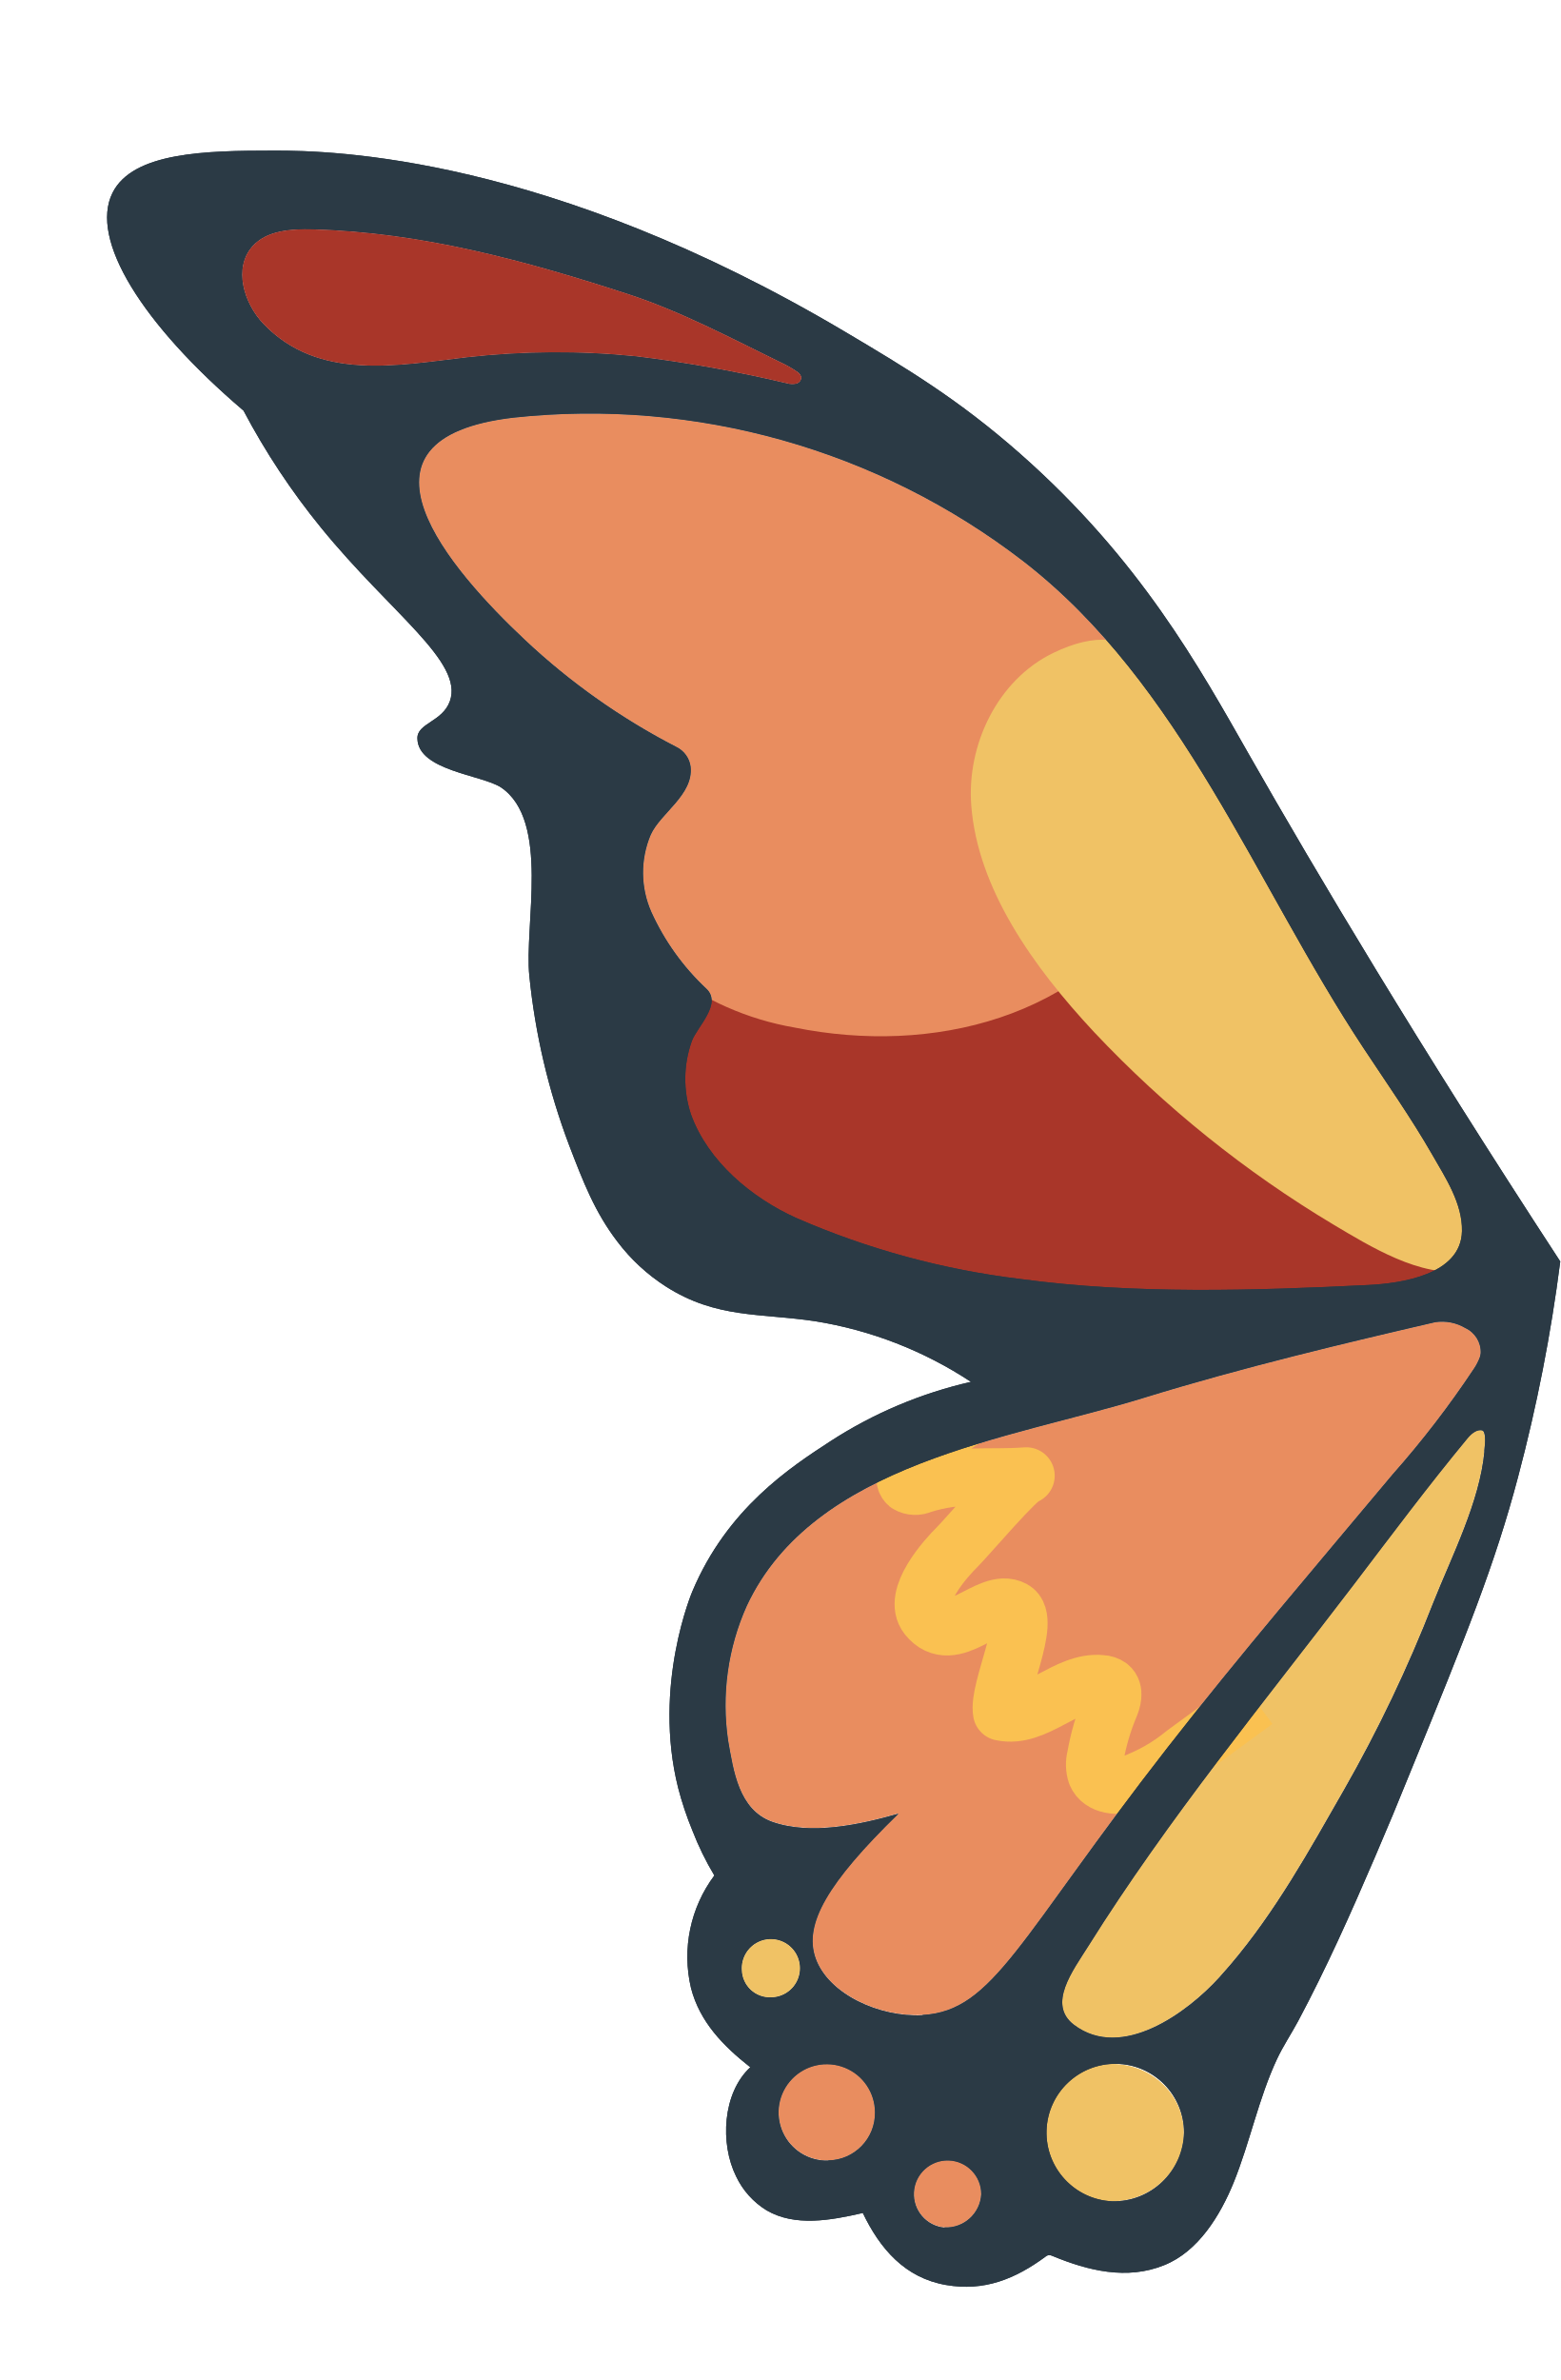
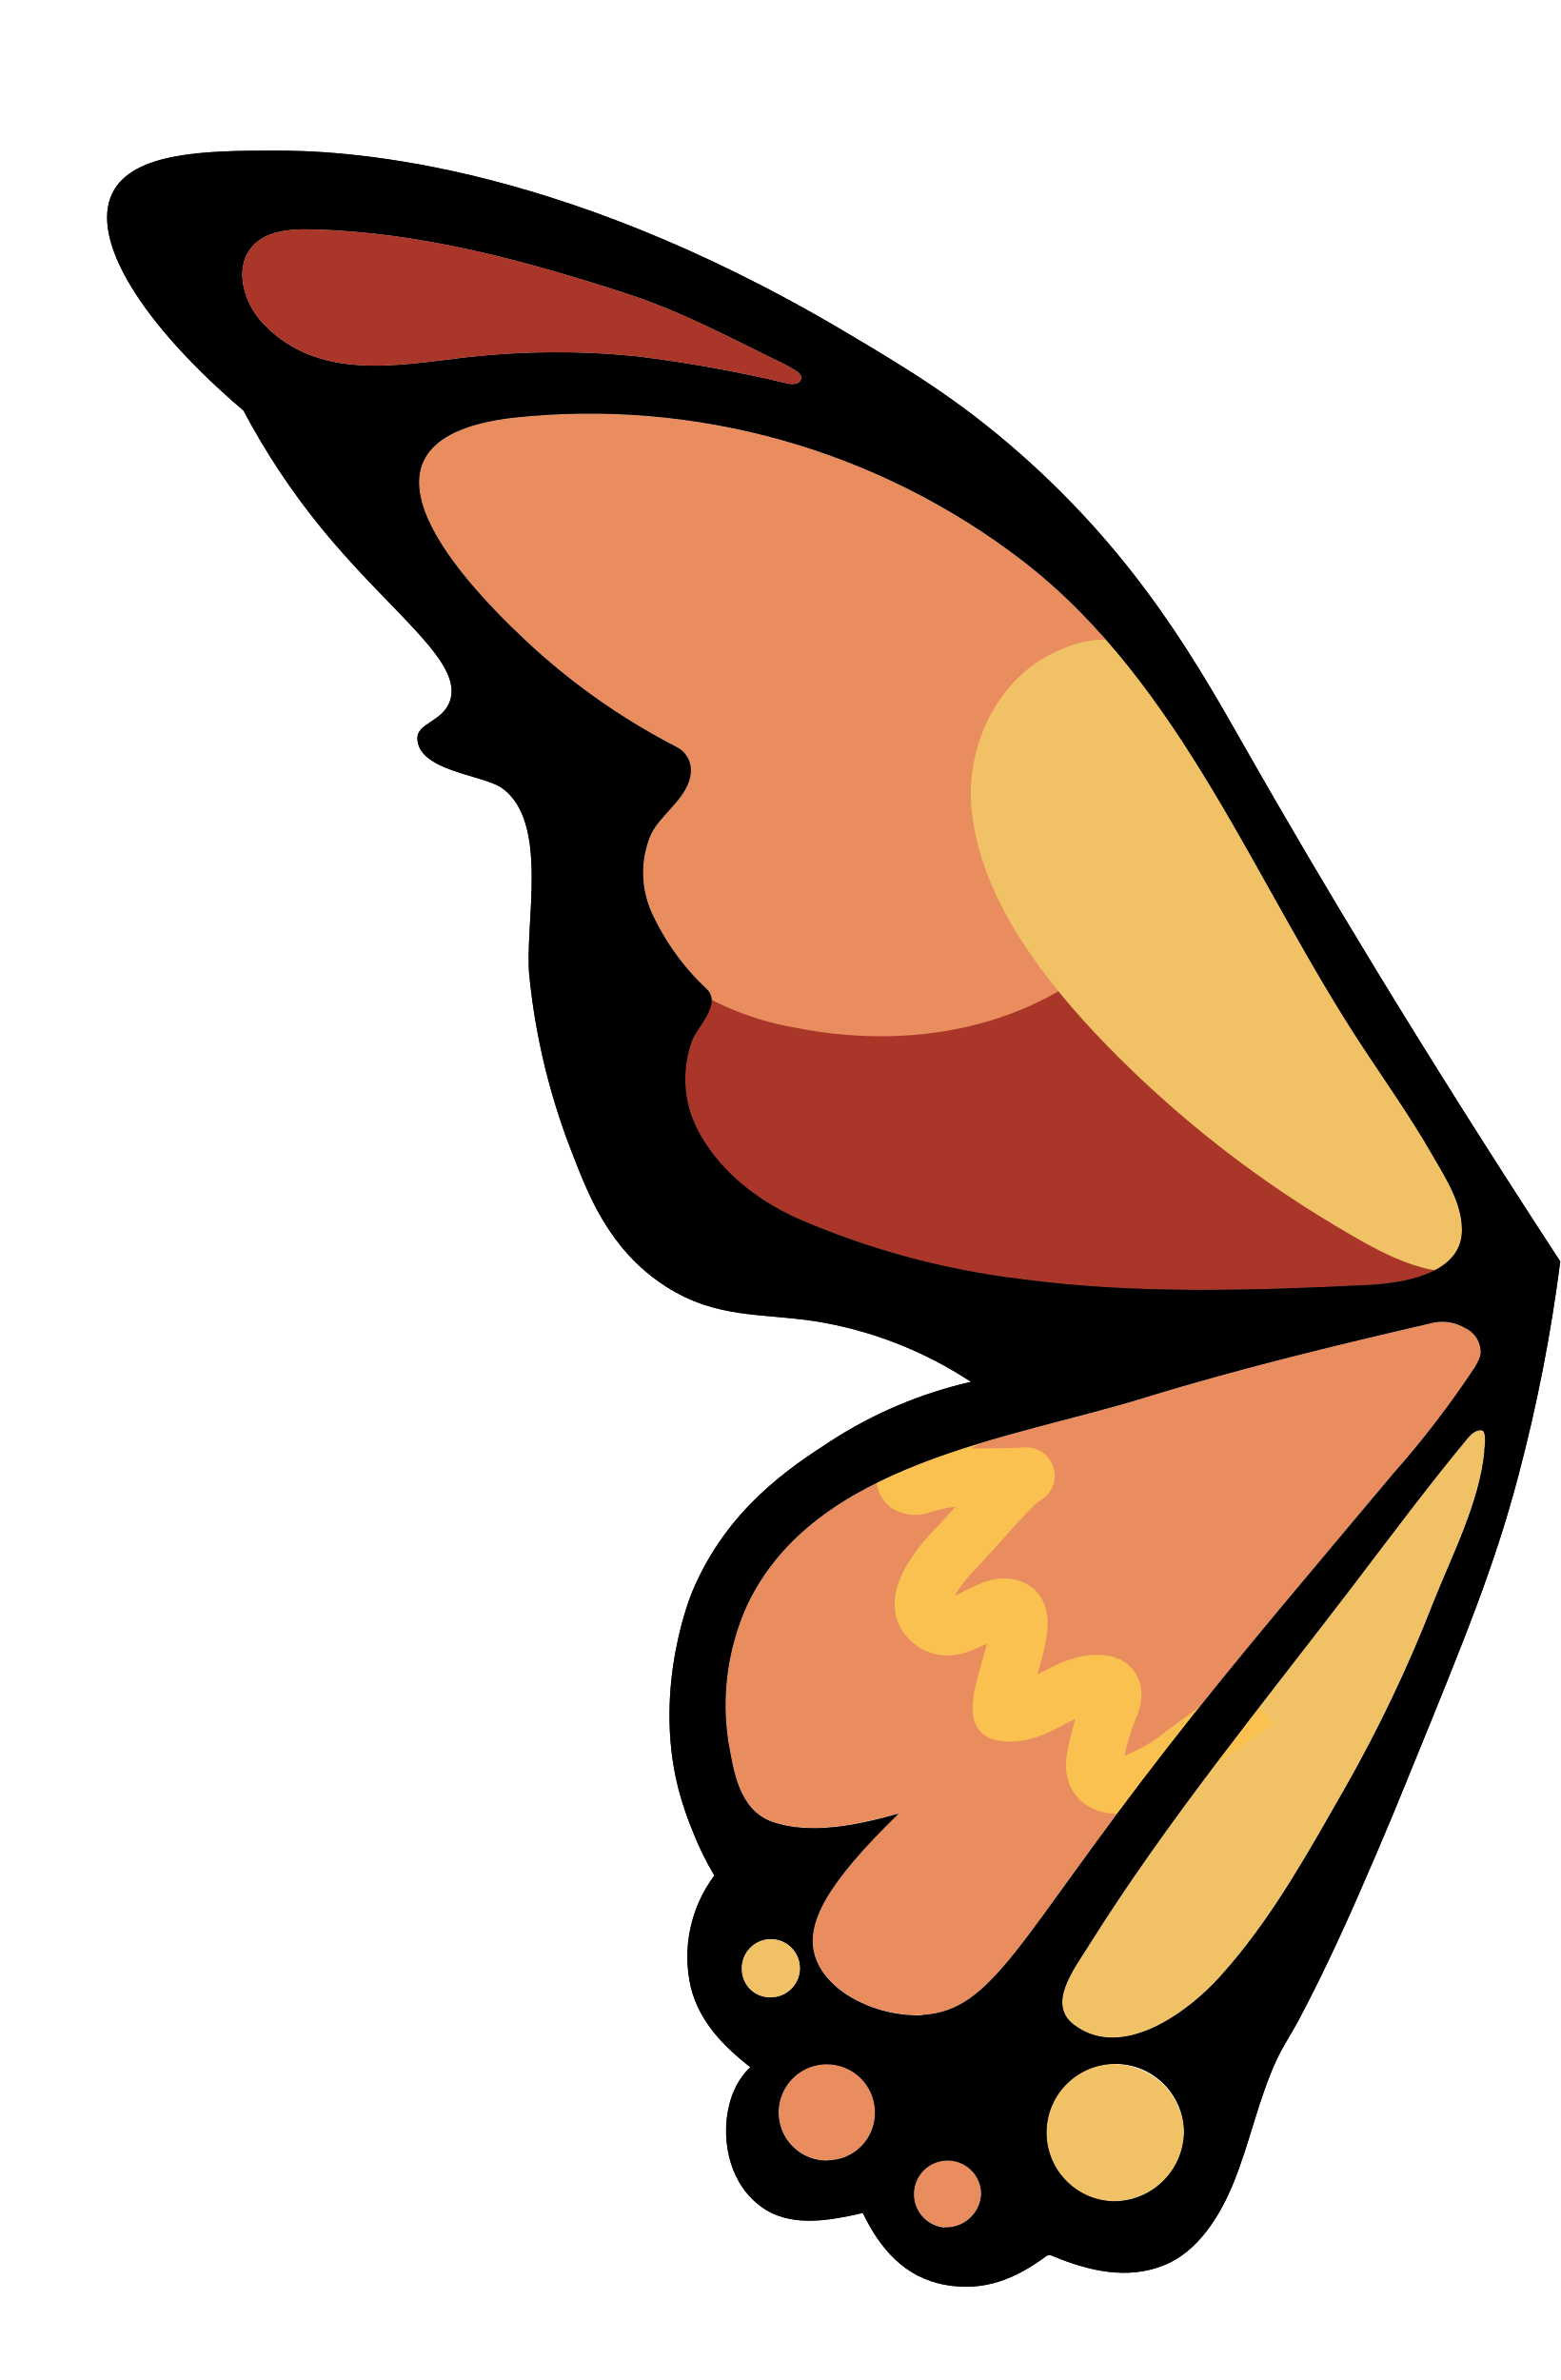
<svg xmlns="http://www.w3.org/2000/svg" viewBox="0 0 192.25 293.14">
  <g id="Layer_2" data-name="Layer 2">
    <g id="Layer_1-2" data-name="Layer 1">
      <path d="M102.05,266.09a5.94,5.94,0,1,1,5.74-5.94A5.84,5.84,0,0,1,102.05,266.09Z" fill="#e98d5f" />
      <path d="M116.35,274.35a4.15,4.15,0,1,1,4.53-4.13A4.34,4.34,0,0,1,116.35,274.35Z" fill="#e98d5f" />
      <ellipse cx="136.98" cy="262.67" rx="8.86" ry="8.46" fill="#f0c265" />
      <path d="M98.06,150c-5.45-2.47-10.84-6.93-12.94-12.75a13.87,13.87,0,0,1,.1-9c.61-1.73,3.8-4.61,1.79-6.48a29.78,29.78,0,0,1-6.77-9.44,12,12,0,0,1-.08-9.51c1.2-2.67,5.27-4.91,4.92-8.36A3.15,3.15,0,0,0,83.32,92,82.28,82.28,0,0,1,64.69,78.84C55.5,70.21,41.3,54,63.26,51.44a87.56,87.56,0,0,1,62.81,17.69c19.54,15.13,28.51,39.72,41.93,60,2.86,4.33,5.85,8.58,8.44,13.09,1.62,2.83,3.73,6,3.66,9.41-.1,5.39-7.5,6.44-11.52,6.64-14.1.69-28.8,1.16-42.81-.73A98.6,98.6,0,0,1,98.06,150Z" fill="#e98d5f" />
      <path d="M142.88,109.85c-9.51,15.61-28.07,20.13-45,16.71a35.61,35.61,0,0,1-15.84-7,26.64,26.64,0,0,1-6.82-8.63c1.3,2.61-1.77,11-2,14.16a18.49,18.49,0,0,0,4,13.33,58.24,58.24,0,0,0,19.87,16.51,104.54,104.54,0,0,0,58.29,9.67c7-.87,14.07-2.51,20.35-5.81,3.34-1.75,6.79-4.67,6.53-8.43-.15-2-1.39-4.16-.47-6L153.29,95.6c-2.76-4.71-5.93-10-6.63-2.2C146.11,99.46,146.21,104.37,142.88,109.85Z" fill="#a93629" />
      <path d="M149.56,91.76l-.4-.62c-5.23-8-8.83-15.85-19.43-10.71-6.87,3.34-10.65,11.33-10.08,18.77.78,10.21,7.55,19.8,15.13,27.92a137.47,137.47,0,0,0,29.52,23.73c4.35,2.58,10.8,6.61,16.17,5.63,9.44-1.72,3.08-10.13-.88-14.38-3.1-3.33-5.2-7.44-7.31-11.47Q161.81,110.68,149.56,91.76Z" fill="#f0c265" />
      <path d="M182.85,178.75c-.59,6.25-4,12.86-6.31,18.67a172.9,172.9,0,0,1-11,23.06c-4.24,7.42-8.43,15-14,21.54-.44.52-.89,1-1.35,1.54-3.89,4.29-12,10.31-17.91,5.83-3.32-2.52-.13-6.67,1.78-9.71,9.75-15.57,21.55-29.9,32.69-44.51,4.62-6.07,9.15-12.14,14-18,.67-.82,1.31-1.1,1.79-1S183,177.54,182.85,178.75Z" fill="#f0c265" />
      <path d="M113.66,248.18c-5.31.29-11.65-2.59-13.2-7.06-1.44-4.15,1.45-9.22,10.22-17.76-4.69,1.33-10.77,2.69-15.56,1-4.13-1.49-4.76-6.29-5.42-10A29.89,29.89,0,0,1,92,197.78c8.25-17.63,32.39-20.52,48.88-25.6,12.16-3.76,25.09-6.82,35.92-9.33a5.62,5.62,0,0,1,3.73.73,3.26,3.26,0,0,1,1.88,3.07,2.66,2.66,0,0,1-.1.49,6.51,6.51,0,0,1-.75,1.46,118,118,0,0,1-10,13c-9.31,11.13-18.82,22.22-27.75,33.67C125.53,238.73,122.41,247.69,113.66,248.18Z" fill="#e98d5f" />
      <path d="M144.28,164.28c-10.58,4.39-24.28,7.1-32,16-.64.73-1.22,1.93-.47,2.56a1.86,1.86,0,0,0,1.74.07c4.73-1.49,8.16-.8,12.88-1.15-.94.07-7.26,7.54-8.47,8.74-1.52,1.5-5.69,6.17-3.75,8.62,3.14,3.93,7.59-2.57,10.62-.94,2.41,1.29-2,9.93-1.47,12.72,4.26.93,8-4,12.33-3.55a1.83,1.83,0,0,1,1,.33c.73.6.39,1.77,0,2.65a29,29,0,0,0-1.75,6.06,3.69,3.69,0,0,0,.06,2.11c.63,1.5,2.74,1.64,4.3,1.18a21.93,21.93,0,0,0,6.56-3.72l8.82-6.45" fill="none" stroke="#fac151" stroke-linejoin="round" stroke-width="7" />
      <path d="M153.87,92.94c-6.13-10.77-13.39-24-28.21-37.07-7.59-6.68-13.94-10.49-21.55-15-36.52-21.66-63-22.35-70.43-22.32-8.32,0-17.31.18-19.82,5.2C11,29.49,17.48,39.91,30,50.58A87.52,87.52,0,0,0,39.55,65c8.58,10.54,17.59,16.51,15.87,21.36-.91,2.56-4.08,2.71-4,4.62.09,3.94,7.94,4.46,10.29,6,6.09,4.1,2.85,17,3.5,23.24a82.11,82.11,0,0,0,4.91,20.86c1.74,4.53,3.15,8.2,5.93,11.84a23.13,23.13,0,0,0,6,5.55c6.2,3.95,11.59,3.25,18.35,4.26a48.91,48.91,0,0,1,19.21,7.47,53.71,53.71,0,0,0-17.32,7.32c-4.9,3.19-12.7,8.26-17,18.49,0,0-4.94,11.57-1.74,24.24a40.53,40.53,0,0,0,1.74,5.2A36.16,36.16,0,0,0,88,231a16.73,16.73,0,0,0-2.88,13.85c1.08,4.2,4,7.17,7.31,9.77-3.44,3.18-3.74,9.43-1.75,13.44a9.85,9.85,0,0,0,3.75,4.18c3.5,2.05,7.9,1.24,11.86.33,2.11,4.39,5.18,8,10.26,8.87,4.71.82,8.53-.76,12.22-3.47a.83.83,0,0,1,.43-.21.9.9,0,0,1,.45.1c4.39,1.82,9.17,3,13.76,1.14,4.22-1.68,6.94-6.18,8.58-10.22,2-4.95,3.06-10.33,5.32-15.16.75-1.6,1.76-3.11,2.6-4.67,3.5-6.56,6.53-13.36,9.46-20.19q2.24-5.2,4.36-10.47c6.95-17,10.42-25.57,13.28-36.37a204.6,204.6,0,0,0,5.2-26.55C174.59,128.39,162.25,107.64,153.87,92.94ZM32.43,39.87C30,37.32,28.74,33,31.08,30.35c1.77-2,4.78-2.17,7.45-2.1,13.4.35,26.28,3.87,38.94,8,6.4,2.1,12.56,5.37,18.65,8.35a13.85,13.85,0,0,1,2.09,1.18,1.15,1.15,0,0,1,.51.68.82.82,0,0,1-.63.8A2.24,2.24,0,0,1,97,47.23a169.75,169.75,0,0,0-18.64-3.35,98.38,98.38,0,0,0-20.8.12C49,45,39.22,47,32.43,39.87ZM98.06,150c-5.45-2.47-10.84-6.93-12.94-12.75a13.87,13.87,0,0,1,.1-9c.61-1.73,3.8-4.61,1.79-6.48a29.78,29.78,0,0,1-6.77-9.44,12,12,0,0,1-.08-9.51c1.2-2.67,5.27-4.91,4.92-8.36A3.15,3.15,0,0,0,83.32,92,82.28,82.28,0,0,1,64.69,78.84C55.5,70.21,41.3,54,63.26,51.44a87.56,87.56,0,0,1,62.81,17.69c19.54,15.13,28.51,39.72,41.93,60,2.86,4.33,5.85,8.58,8.44,13.09,1.62,2.83,3.73,6,3.66,9.41-.1,5.39-7.5,6.44-11.52,6.64-14.1.69-28.8,1.16-42.81-.73A98.6,98.6,0,0,1,98.06,150Zm-6.67,92.67A3.58,3.58,0,1,1,95,246,3.45,3.45,0,0,1,91.39,242.64Zm10.66,23.45a5.94,5.94,0,1,1,5.74-5.94A5.84,5.84,0,0,1,102.05,266.09Zm14.3,8.26a4.15,4.15,0,1,1,4.53-4.13A4.34,4.34,0,0,1,116.35,274.35Zm-2.69-26.17c-5.31.29-11.65-2.59-13.2-7.06-1.44-4.15,1.45-9.22,10.22-17.76-4.69,1.33-10.77,2.69-15.56,1-4.13-1.49-4.76-6.29-5.42-10A29.89,29.89,0,0,1,92,197.78c8.25-17.63,32.39-20.52,48.88-25.6,12.16-3.76,25.09-6.82,35.92-9.33a5.62,5.62,0,0,1,3.73.73,3.26,3.26,0,0,1,1.88,3.07,2.66,2.66,0,0,1-.1.49,6.51,6.51,0,0,1-.75,1.46,118,118,0,0,1-10,13c-9.31,11.13-18.82,22.22-27.75,33.67C125.53,238.73,122.41,247.69,113.66,248.18ZM137,271.13a8.47,8.47,0,1,1,8.86-8.46A8.67,8.67,0,0,1,137,271.13Zm45.87-92.38c-.59,6.25-4,12.86-6.31,18.67a172.9,172.9,0,0,1-11,23.06c-4.24,7.42-8.43,15-14,21.54-.44.52-.89,1-1.35,1.54-3.89,4.29-12,10.31-17.91,5.83-3.32-2.52-.13-6.67,1.78-9.71,9.75-15.57,21.55-29.9,32.69-44.51,4.62-6.07,9.15-12.14,14-18,.67-.82,1.31-1.1,1.79-1S183,177.54,182.85,178.75Z" fill="#2b3a45" />
-       <path d="M153.87,92.94c-6.13-10.77-13.39-24-28.21-37.07-7.59-6.68-13.94-10.49-21.55-15-36.52-21.66-63-22.35-70.43-22.32-8.32,0-17.31.18-19.82,5.2C11,29.49,17.48,39.91,30,50.58A87.52,87.52,0,0,0,39.55,65c8.58,10.54,17.59,16.51,15.87,21.36-.91,2.56-4.08,2.71-4,4.62.09,3.94,7.94,4.46,10.29,6,6.09,4.1,2.85,17,3.5,23.24a82.11,82.11,0,0,0,4.91,20.86c1.74,4.53,3.15,8.2,5.93,11.84a23.13,23.13,0,0,0,6,5.55c6.2,3.95,11.59,3.25,18.35,4.26a48.91,48.91,0,0,1,19.21,7.47,53.71,53.71,0,0,0-17.32,7.32c-4.9,3.19-12.7,8.26-17,18.49,0,0-4.94,11.57-1.74,24.24a40.53,40.53,0,0,0,1.74,5.2A36.16,36.16,0,0,0,88,231a16.73,16.73,0,0,0-2.88,13.85c1.08,4.2,4,7.17,7.31,9.77-3.44,3.18-3.74,9.43-1.75,13.44a9.85,9.85,0,0,0,3.75,4.18c3.5,2.05,7.9,1.24,11.86.33,2.11,4.39,5.18,8,10.26,8.87,4.71.82,8.53-.76,12.22-3.47a.83.83,0,0,1,.43-.21.9.9,0,0,1,.45.1c4.39,1.82,9.17,3,13.76,1.14,4.22-1.68,6.94-6.18,8.58-10.22,2-4.95,3.06-10.33,5.32-15.16.75-1.6,1.76-3.11,2.6-4.67,3.5-6.56,6.53-13.36,9.46-20.19q2.24-5.2,4.36-10.47c6.95-17,10.42-25.57,13.28-36.37a204.6,204.6,0,0,0,5.2-26.55C174.59,128.39,162.25,107.64,153.87,92.94ZM32.43,39.87C30,37.32,28.74,33,31.08,30.35c1.77-2,4.78-2.17,7.45-2.1,13.4.35,26.28,3.87,38.94,8,6.4,2.1,12.56,5.37,18.65,8.35a13.85,13.85,0,0,1,2.09,1.18,1.15,1.15,0,0,1,.51.68.82.82,0,0,1-.63.8A2.24,2.24,0,0,1,97,47.23a169.75,169.75,0,0,0-18.64-3.35,98.38,98.38,0,0,0-20.8.12C49,45,39.22,47,32.43,39.87ZM98.06,150c-5.45-2.47-10.84-6.93-12.94-12.75a13.87,13.87,0,0,1,.1-9c.61-1.73,3.8-4.61,1.79-6.48a29.78,29.78,0,0,1-6.77-9.44,12,12,0,0,1-.08-9.51c1.2-2.67,5.27-4.91,4.92-8.36A3.15,3.15,0,0,0,83.32,92,82.28,82.28,0,0,1,64.69,78.84C55.5,70.21,41.3,54,63.26,51.44a87.56,87.56,0,0,1,62.81,17.69c19.54,15.13,28.51,39.72,41.93,60,2.86,4.33,5.85,8.58,8.44,13.09,1.62,2.83,3.73,6,3.66,9.41-.1,5.39-7.5,6.44-11.52,6.64-14.1.69-28.8,1.16-42.81-.73A98.6,98.6,0,0,1,98.06,150Zm-6.67,92.67A3.58,3.58,0,1,1,95,246,3.45,3.45,0,0,1,91.39,242.64Zm10.66,23.45a5.94,5.94,0,1,1,5.74-5.94A5.84,5.84,0,0,1,102.05,266.09Zm14.3,8.26a4.15,4.15,0,1,1,4.53-4.13A4.34,4.34,0,0,1,116.35,274.35Zm-2.69-26.17c-5.31.29-11.65-2.59-13.2-7.06-1.44-4.15,1.45-9.22,10.22-17.76-4.69,1.33-10.77,2.69-15.56,1-4.13-1.49-4.76-6.29-5.42-10A29.89,29.89,0,0,1,92,197.78c8.25-17.63,32.39-20.52,48.88-25.6,12.16-3.76,25.09-6.82,35.92-9.33a5.62,5.62,0,0,1,3.73.73,3.26,3.26,0,0,1,1.88,3.07,2.66,2.66,0,0,1-.1.49,6.51,6.51,0,0,1-.75,1.46,118,118,0,0,1-10,13c-9.31,11.13-18.82,22.22-27.75,33.67C125.53,238.73,122.41,247.69,113.66,248.18ZM137,271.13a8.47,8.47,0,1,1,8.86-8.46A8.67,8.67,0,0,1,137,271.13Zm45.87-92.38c-.59,6.25-4,12.86-6.31,18.67a172.9,172.9,0,0,1-11,23.06c-4.24,7.42-8.43,15-14,21.54-.44.52-.89,1-1.35,1.54-3.89,4.29-12,10.31-17.91,5.83-3.32-2.52-.13-6.67,1.78-9.71,9.75-15.57,21.55-29.9,32.69-44.51,4.62-6.07,9.15-12.14,14-18,.67-.82,1.31-1.1,1.79-1S183,177.54,182.85,178.75Z" fill="#2b3a45" />
+       <path d="M153.87,92.94c-6.13-10.77-13.39-24-28.21-37.07-7.59-6.68-13.94-10.49-21.55-15-36.52-21.66-63-22.35-70.43-22.32-8.32,0-17.31.18-19.82,5.2C11,29.49,17.48,39.91,30,50.58A87.52,87.52,0,0,0,39.55,65c8.58,10.54,17.59,16.51,15.87,21.36-.91,2.56-4.08,2.71-4,4.62.09,3.94,7.94,4.46,10.29,6,6.09,4.1,2.85,17,3.5,23.24a82.11,82.11,0,0,0,4.91,20.86c1.74,4.53,3.15,8.2,5.93,11.84a23.13,23.13,0,0,0,6,5.55c6.2,3.95,11.59,3.25,18.35,4.26a48.91,48.91,0,0,1,19.21,7.47,53.71,53.71,0,0,0-17.32,7.32c-4.9,3.19-12.7,8.26-17,18.49,0,0-4.94,11.57-1.74,24.24a40.53,40.53,0,0,0,1.74,5.2A36.16,36.16,0,0,0,88,231a16.73,16.73,0,0,0-2.88,13.85c1.08,4.2,4,7.17,7.31,9.77-3.44,3.18-3.74,9.43-1.75,13.44a9.85,9.85,0,0,0,3.75,4.18c3.5,2.05,7.9,1.24,11.86.33,2.11,4.39,5.18,8,10.26,8.87,4.71.82,8.53-.76,12.22-3.47a.83.83,0,0,1,.43-.21.9.9,0,0,1,.45.1c4.39,1.82,9.17,3,13.76,1.14,4.22-1.68,6.94-6.18,8.58-10.22,2-4.95,3.06-10.33,5.32-15.16.75-1.6,1.76-3.11,2.6-4.67,3.5-6.56,6.53-13.36,9.46-20.19q2.24-5.2,4.36-10.47c6.95-17,10.42-25.57,13.28-36.37a204.6,204.6,0,0,0,5.2-26.55C174.59,128.39,162.25,107.64,153.87,92.94ZM32.43,39.87C30,37.32,28.74,33,31.08,30.35c1.77-2,4.78-2.17,7.45-2.1,13.4.35,26.28,3.87,38.94,8,6.4,2.1,12.56,5.37,18.65,8.35a13.85,13.85,0,0,1,2.09,1.18,1.15,1.15,0,0,1,.51.68.82.82,0,0,1-.63.8A2.24,2.24,0,0,1,97,47.23a169.75,169.75,0,0,0-18.64-3.35,98.38,98.38,0,0,0-20.8.12C49,45,39.22,47,32.43,39.87ZM98.06,150c-5.45-2.47-10.84-6.93-12.94-12.75a13.87,13.87,0,0,1,.1-9c.61-1.73,3.8-4.61,1.79-6.48a29.78,29.78,0,0,1-6.77-9.44,12,12,0,0,1-.08-9.51c1.2-2.67,5.27-4.91,4.92-8.36A3.15,3.15,0,0,0,83.32,92,82.28,82.28,0,0,1,64.69,78.84C55.5,70.21,41.3,54,63.26,51.44a87.56,87.56,0,0,1,62.81,17.69c19.54,15.13,28.51,39.72,41.93,60,2.86,4.33,5.85,8.58,8.44,13.09,1.62,2.83,3.73,6,3.66,9.41-.1,5.39-7.5,6.44-11.52,6.64-14.1.69-28.8,1.16-42.81-.73A98.6,98.6,0,0,1,98.06,150Zm-6.67,92.67A3.58,3.58,0,1,1,95,246,3.45,3.45,0,0,1,91.39,242.64Zm10.66,23.45a5.94,5.94,0,1,1,5.74-5.94A5.84,5.84,0,0,1,102.05,266.09Zm14.3,8.26a4.15,4.15,0,1,1,4.53-4.13A4.34,4.34,0,0,1,116.35,274.35Zm-2.69-26.17c-5.31.29-11.65-2.59-13.2-7.06-1.44-4.15,1.45-9.22,10.22-17.76-4.69,1.33-10.77,2.69-15.56,1-4.13-1.49-4.76-6.29-5.42-10A29.89,29.89,0,0,1,92,197.78c8.25-17.63,32.39-20.52,48.88-25.6,12.16-3.76,25.09-6.82,35.92-9.33a5.62,5.62,0,0,1,3.73.73,3.26,3.26,0,0,1,1.88,3.07,2.66,2.66,0,0,1-.1.49,6.51,6.51,0,0,1-.75,1.46,118,118,0,0,1-10,13c-9.31,11.13-18.82,22.22-27.75,33.67C125.53,238.73,122.41,247.69,113.66,248.18ZM137,271.13a8.47,8.47,0,1,1,8.86-8.46A8.67,8.67,0,0,1,137,271.13Zm45.87-92.38c-.59,6.25-4,12.86-6.31,18.67a172.9,172.9,0,0,1-11,23.06c-4.24,7.42-8.43,15-14,21.54-.44.52-.89,1-1.35,1.54-3.89,4.29-12,10.31-17.91,5.83-3.32-2.52-.13-6.67,1.78-9.71,9.75-15.57,21.55-29.9,32.69-44.51,4.62-6.07,9.15-12.14,14-18,.67-.82,1.31-1.1,1.79-1S183,177.54,182.85,178.75Z" />
      <path d="M32.43,39.87C30,37.32,28.74,33,31.08,30.35c1.77-2,4.78-2.17,7.45-2.1,13.4.35,26.28,3.87,38.94,8,6.4,2.1,12.56,5.37,18.65,8.35a13.85,13.85,0,0,1,2.09,1.18,1.15,1.15,0,0,1,.51.68.82.82,0,0,1-.63.8A2.24,2.24,0,0,1,97,47.23a169.75,169.75,0,0,0-18.64-3.35,98.38,98.38,0,0,0-20.8.12C49,45,39.22,47,32.43,39.87Z" fill="#a93629" />
      <path d="M91.39,242.64A3.58,3.58,0,1,1,95,246,3.45,3.45,0,0,1,91.39,242.64Z" fill="#f0c265" />
      <rect width="192.25" height="293.14" fill="none" />
    </g>
  </g>
</svg>
